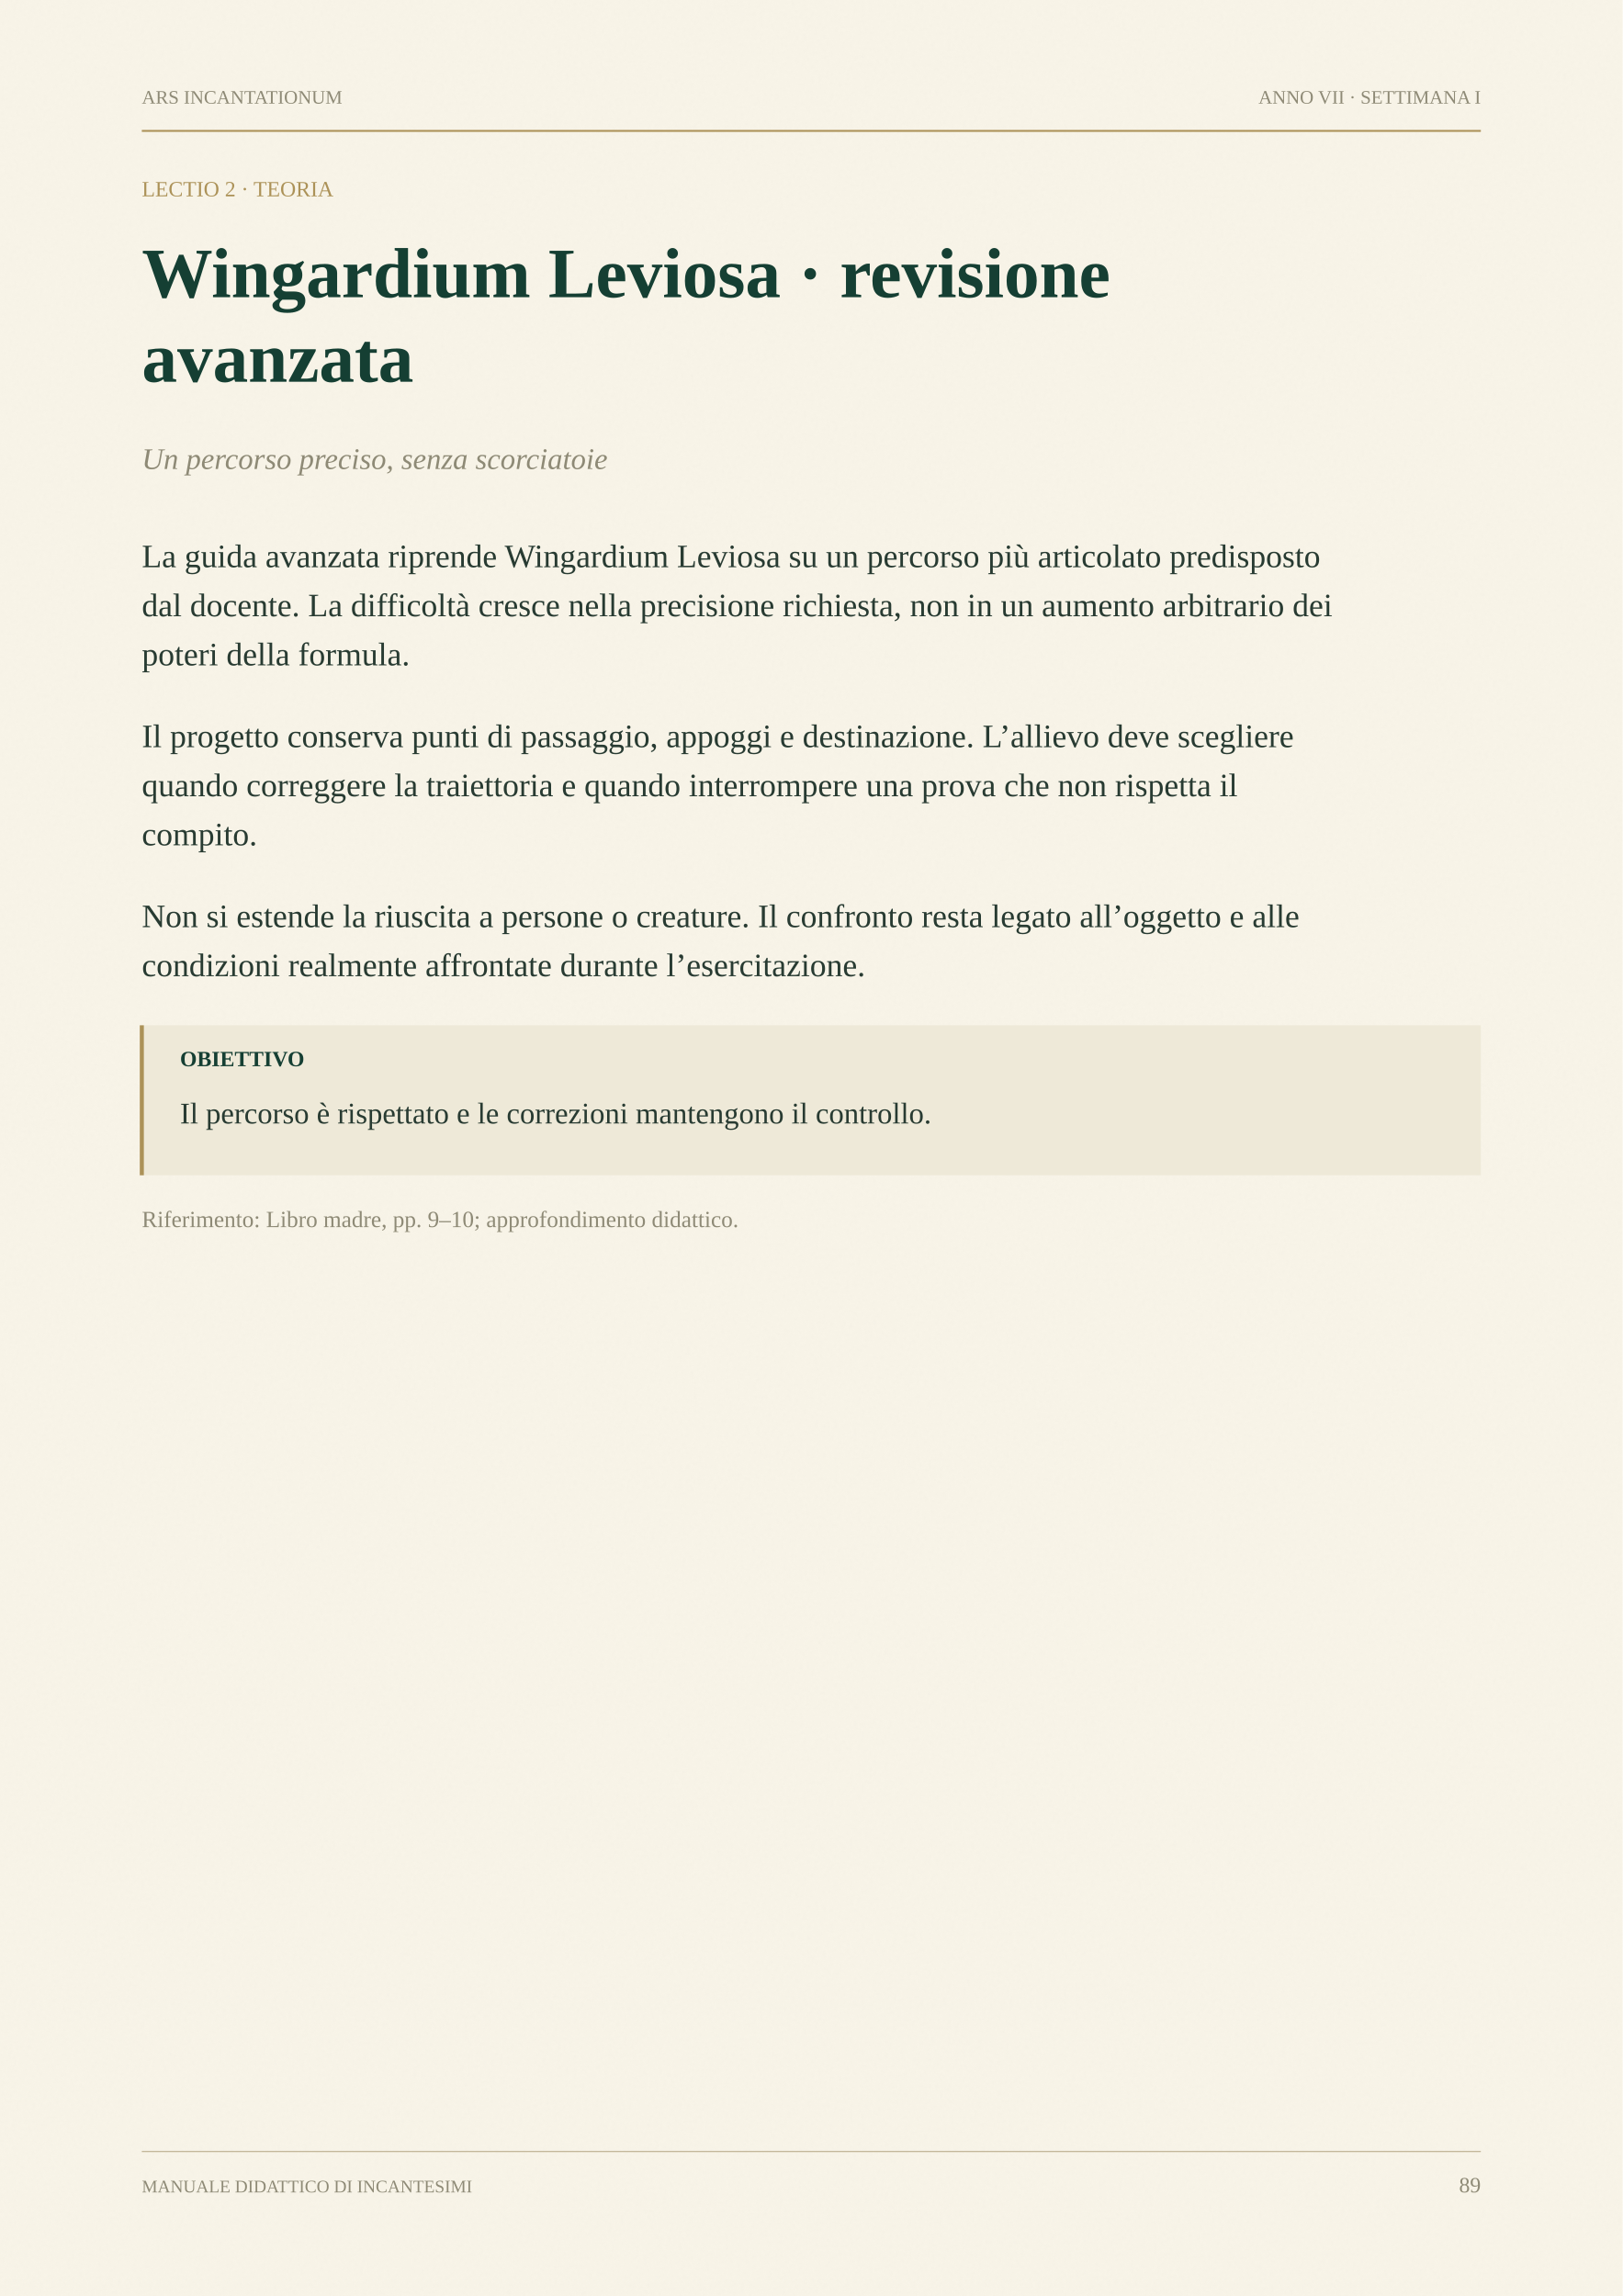
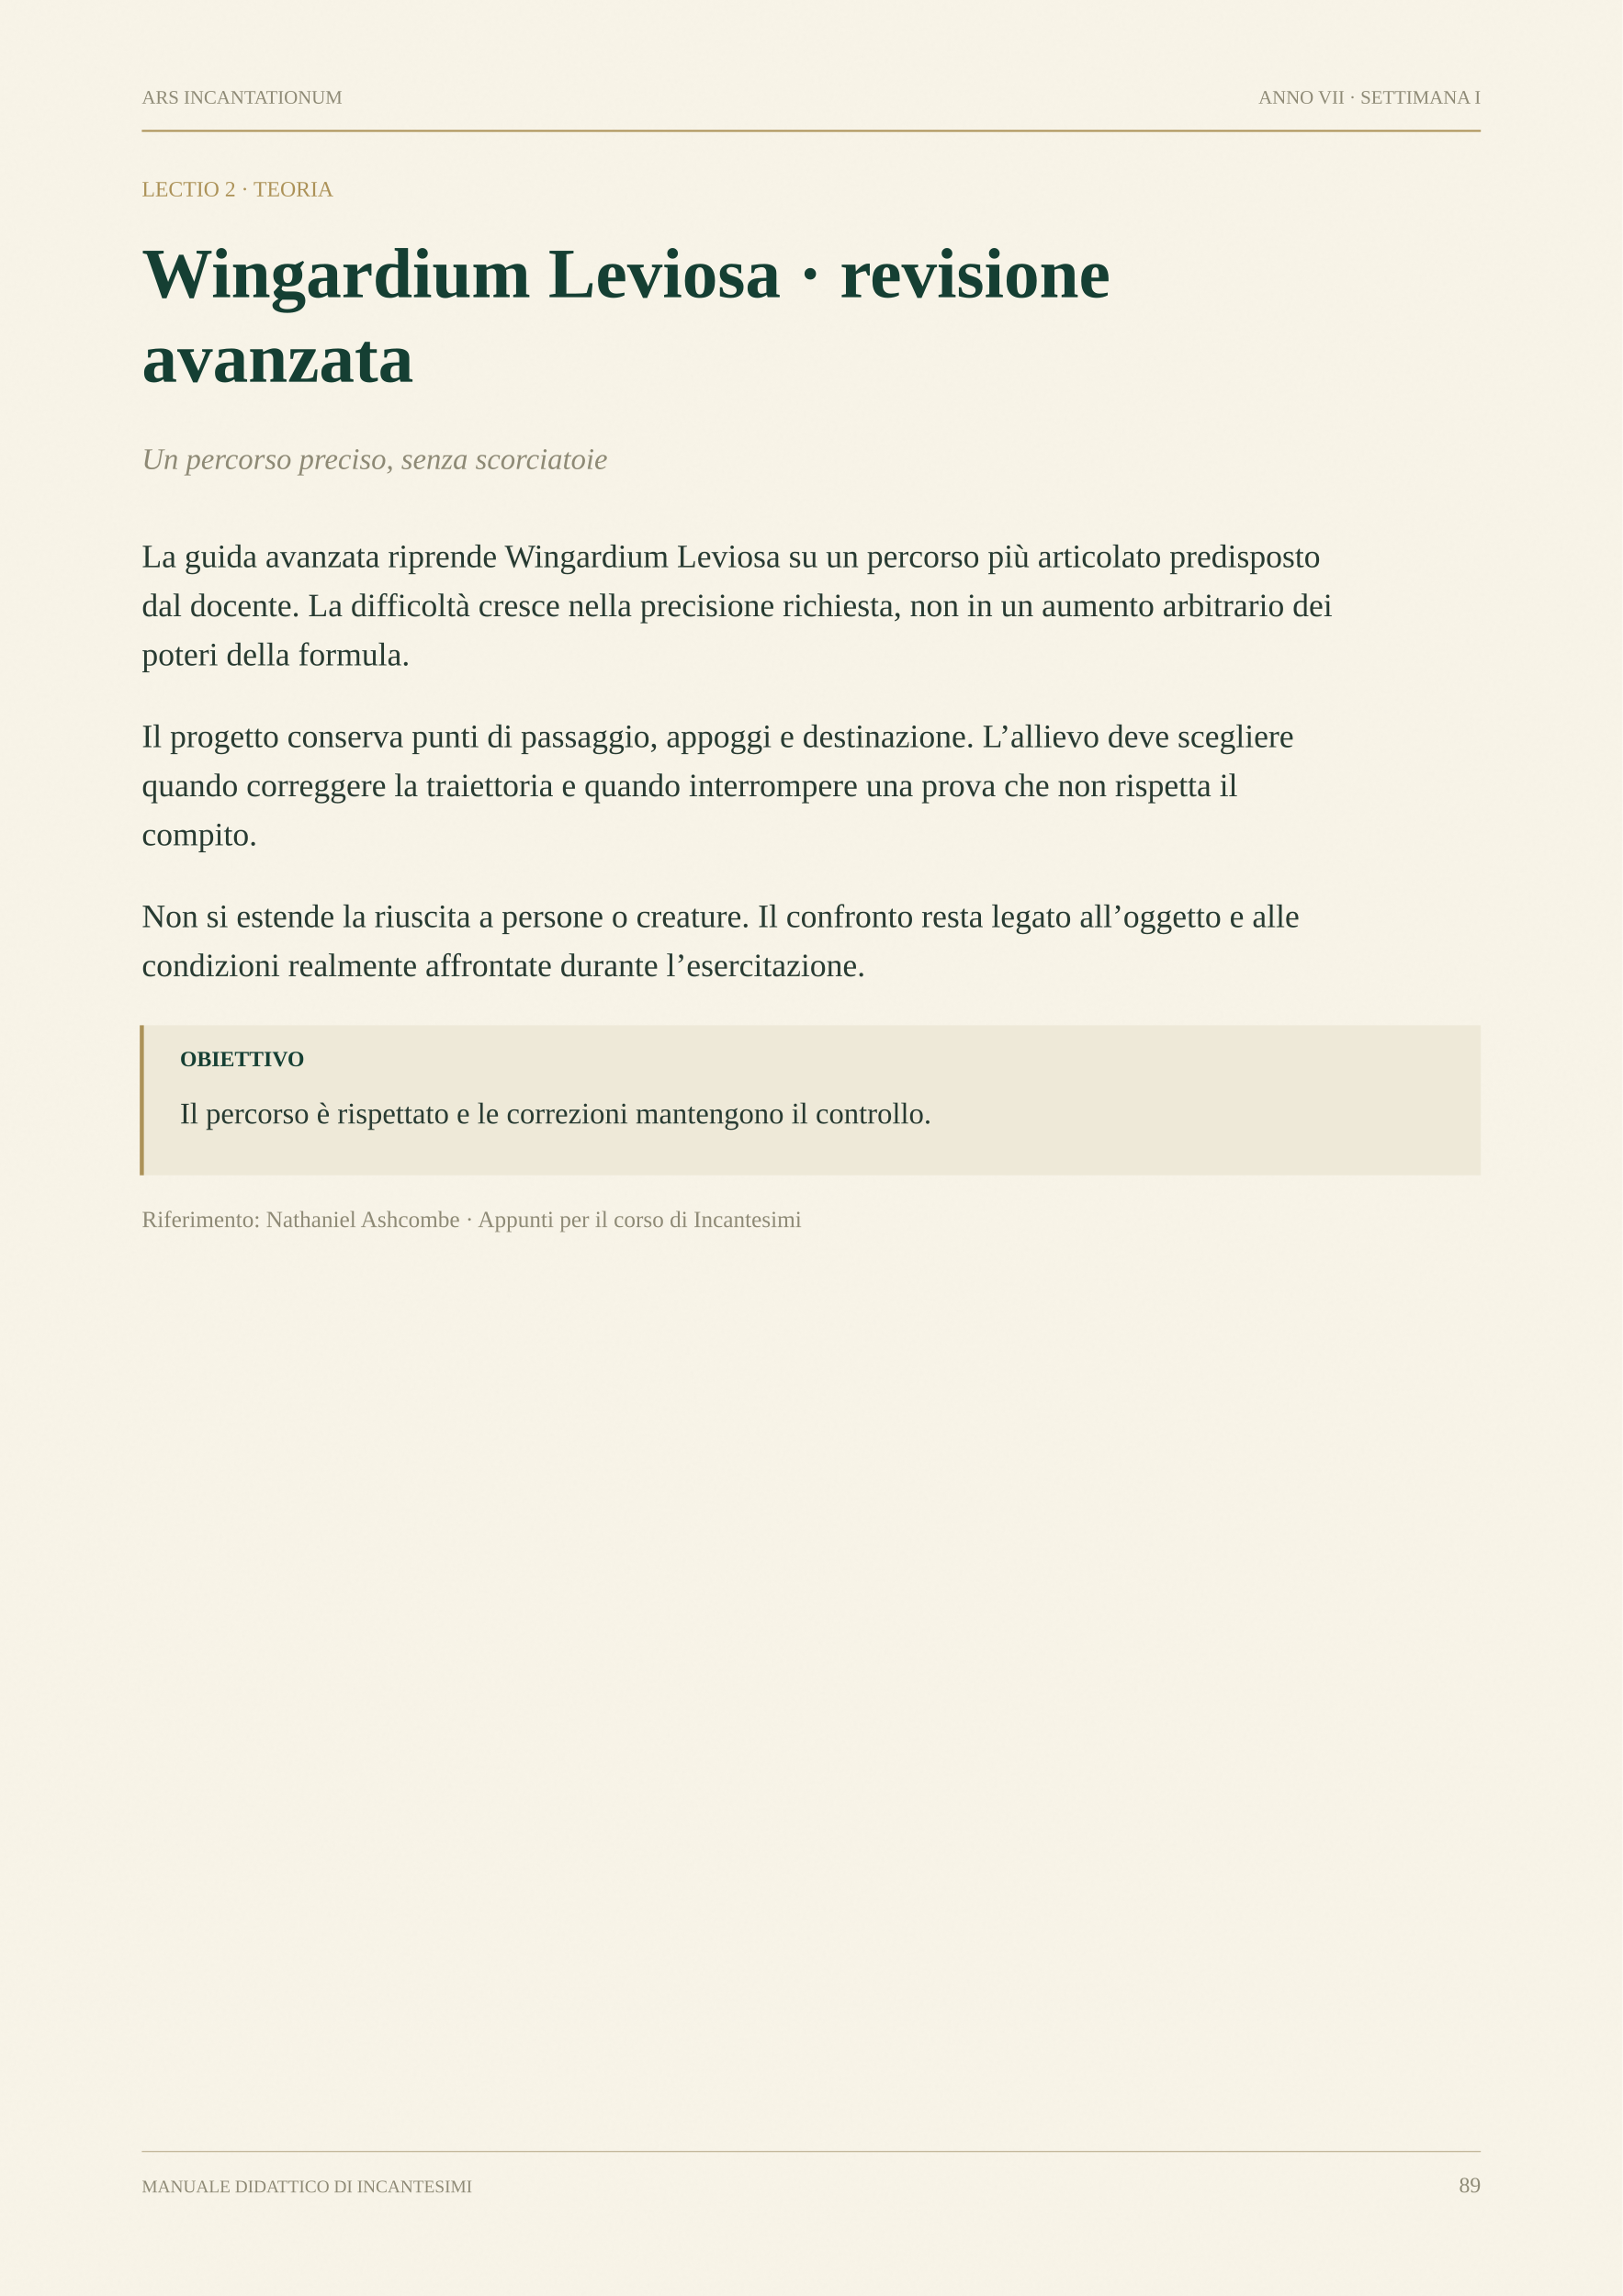
<svg xmlns="http://www.w3.org/2000/svg" width="595" height="842" viewBox="0 0 595 842">
  <defs>
    <filter id="grain">
      <feTurbulence type="fractalNoise" baseFrequency=".7" numOctaves="3" stitchTiles="stitch" />
      <feColorMatrix type="saturate" values="0" />
    </filter>
    <pattern id="paper" width="595" height="842" patternUnits="userSpaceOnUse">
      <rect width="595" height="842" filter="url(#grain)" opacity=".17" />
    </pattern>
    <linearGradient id="leather">
      <stop stop-color="#06271b" />
      <stop offset=".12" stop-color="#17583a" />
      <stop offset=".6" stop-color="#0c402a" />
      <stop offset="1" stop-color="#042015" />
    </linearGradient>
  </defs>
  <rect width="595" height="842" fill="#f8f4e8" />
  <rect width="595" height="842" fill="url(#paper)" opacity=".17" />
  <text x="52" y="38" font-family="Georgia, Times New Roman, serif" font-size="7" fill="#8e8a76">ARS INCANTATIONUM</text>
  <text x="543" y="38" font-family="Georgia, Times New Roman, serif" font-size="7" fill="#8e8a76" text-anchor="end">ANNO VII · SETTIMANA I</text>
  <text x="52" y="72" font-family="Georgia, Times New Roman, serif" font-size="8" fill="#ac9258">LECTIO 2 · TEORIA</text>
  <path d="M52 48H543" stroke="#ac9258" stroke-width=".7" />
  <text x="52" y="109" font-family="Georgia, Times New Roman, serif" font-size="26" fill="#153f33" font-weight="bold">Wingardium Leviosa · revisione</text>
  <text x="52" y="140" font-family="Georgia, Times New Roman, serif" font-size="26" fill="#153f33" font-weight="bold">avanzata</text>
  <text x="52" y="172" font-family="Georgia, Times New Roman, serif" font-size="11" fill="#8e8a76" font-style="italic">Un percorso preciso, senza scorciatoie</text>
  <text x="52" y="208" font-family="Georgia, Times New Roman, serif" font-size="12" fill="#283b32">La guida avanzata riprende Wingardium Leviosa su un percorso più articolato predisposto</text>
  <text x="52" y="226" font-family="Georgia, Times New Roman, serif" font-size="12" fill="#283b32">dal docente. La difficoltà cresce nella precisione richiesta, non in un aumento arbitrario dei</text>
  <text x="52" y="244" font-family="Georgia, Times New Roman, serif" font-size="12" fill="#283b32">poteri della formula.</text>
  <text x="52" y="274" font-family="Georgia, Times New Roman, serif" font-size="12" fill="#283b32">Il progetto conserva punti di passaggio, appoggi e destinazione. L’allievo deve scegliere</text>
  <text x="52" y="292" font-family="Georgia, Times New Roman, serif" font-size="12" fill="#283b32">quando correggere la traiettoria e quando interrompere una prova che non rispetta il</text>
  <text x="52" y="310" font-family="Georgia, Times New Roman, serif" font-size="12" fill="#283b32">compito.</text>
  <text x="52" y="340" font-family="Georgia, Times New Roman, serif" font-size="12" fill="#283b32">Non si estende la riuscita a persone o creature. Il confronto resta legato all’oggetto e alle</text>
  <text x="52" y="358" font-family="Georgia, Times New Roman, serif" font-size="12" fill="#283b32">condizioni realmente affrontate durante l’esercitazione.</text>
  <rect x="52" y="376" width="491" height="55" fill="#eee9d8" />
  <path d="M52 376v55" stroke="#ac9258" stroke-width="1.5" />
  <text x="66" y="391" font-family="Georgia, Times New Roman, serif" font-size="8" fill="#153f33" font-weight="bold">OBIETTIVO</text>
  <text x="66" y="412" font-family="Georgia, Times New Roman, serif" font-size="11" fill="#283b32">Il percorso è rispettato e le correzioni mantengono il controllo.</text>
-   <text x="52" y="450" font-family="Georgia, Times New Roman, serif" font-size="8.5" fill="#8e8a76">Riferimento: Libro madre, pp. 9–10; approfondimento didattico.</text>
+   <text x="52" y="450" font-family="Georgia, Times New Roman, serif" font-size="8.5" fill="#8e8a76">Riferimento: Nathaniel Ashcombe · Appunti per il corso di Incantesimi</text>
  <path d="M52 789H543" stroke="#c3b89b" stroke-width=".45" />
  <text x="52" y="804" font-family="Georgia, Times New Roman, serif" font-size="6.5" fill="#8e8a76">MANUALE DIDATTICO DI INCANTESIMI</text>
  <text x="543" y="804" font-family="Georgia, Times New Roman, serif" font-size="8" fill="#8e8a76" text-anchor="end">89</text>
</svg>
